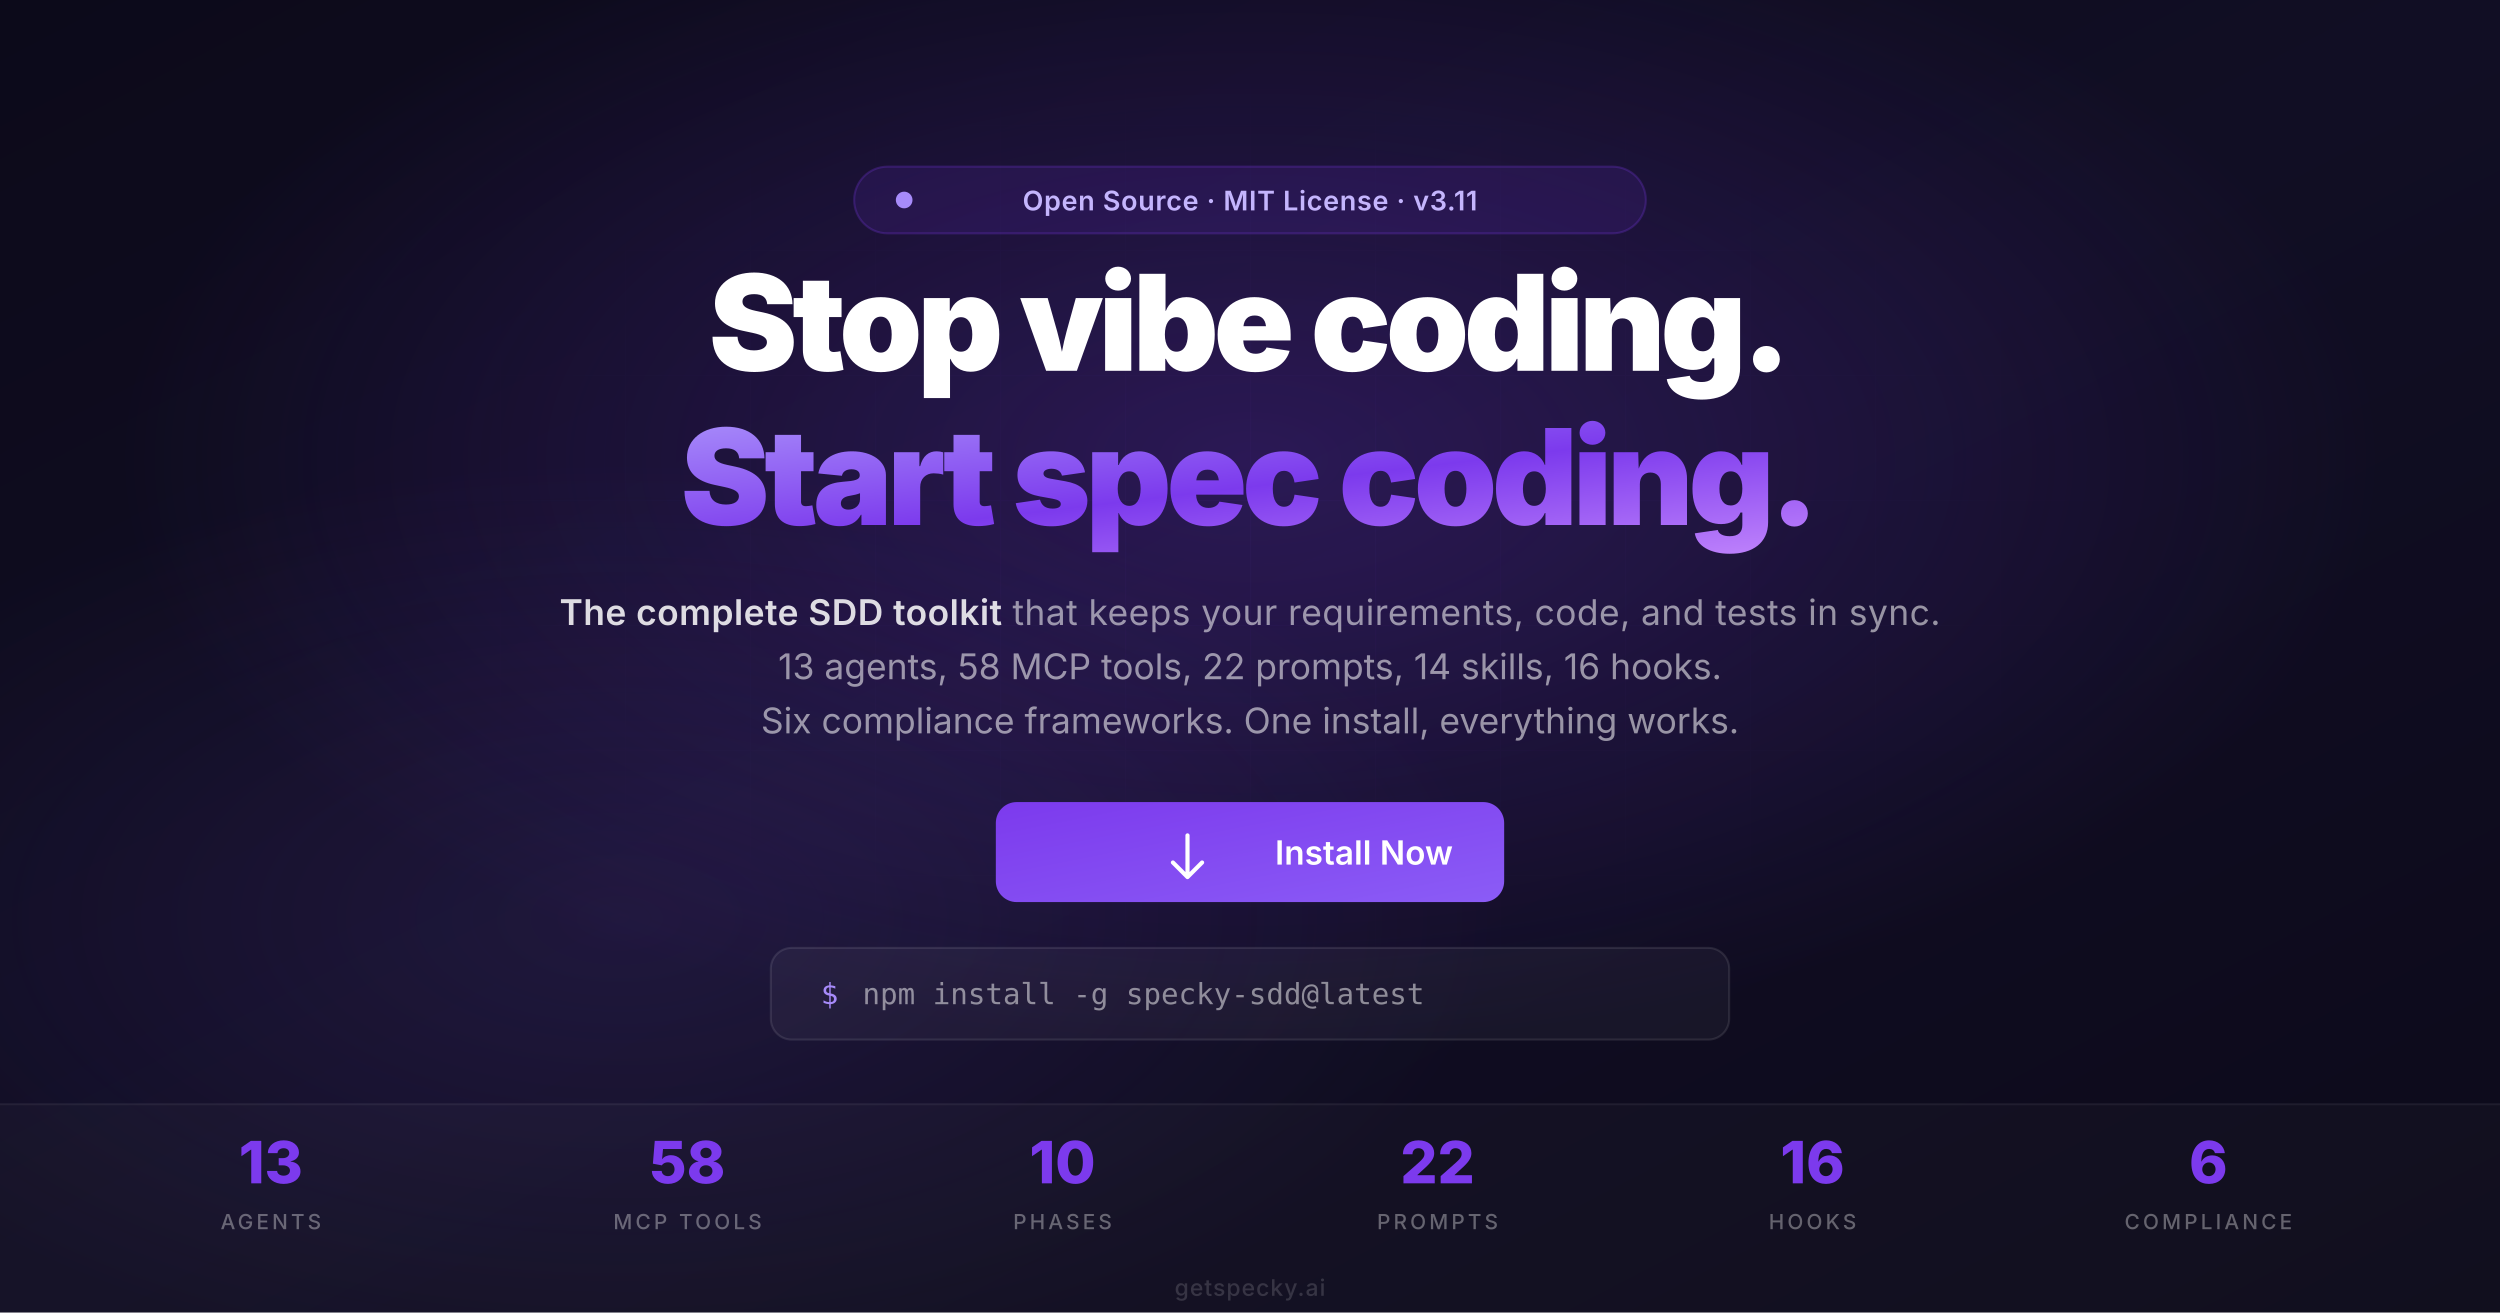
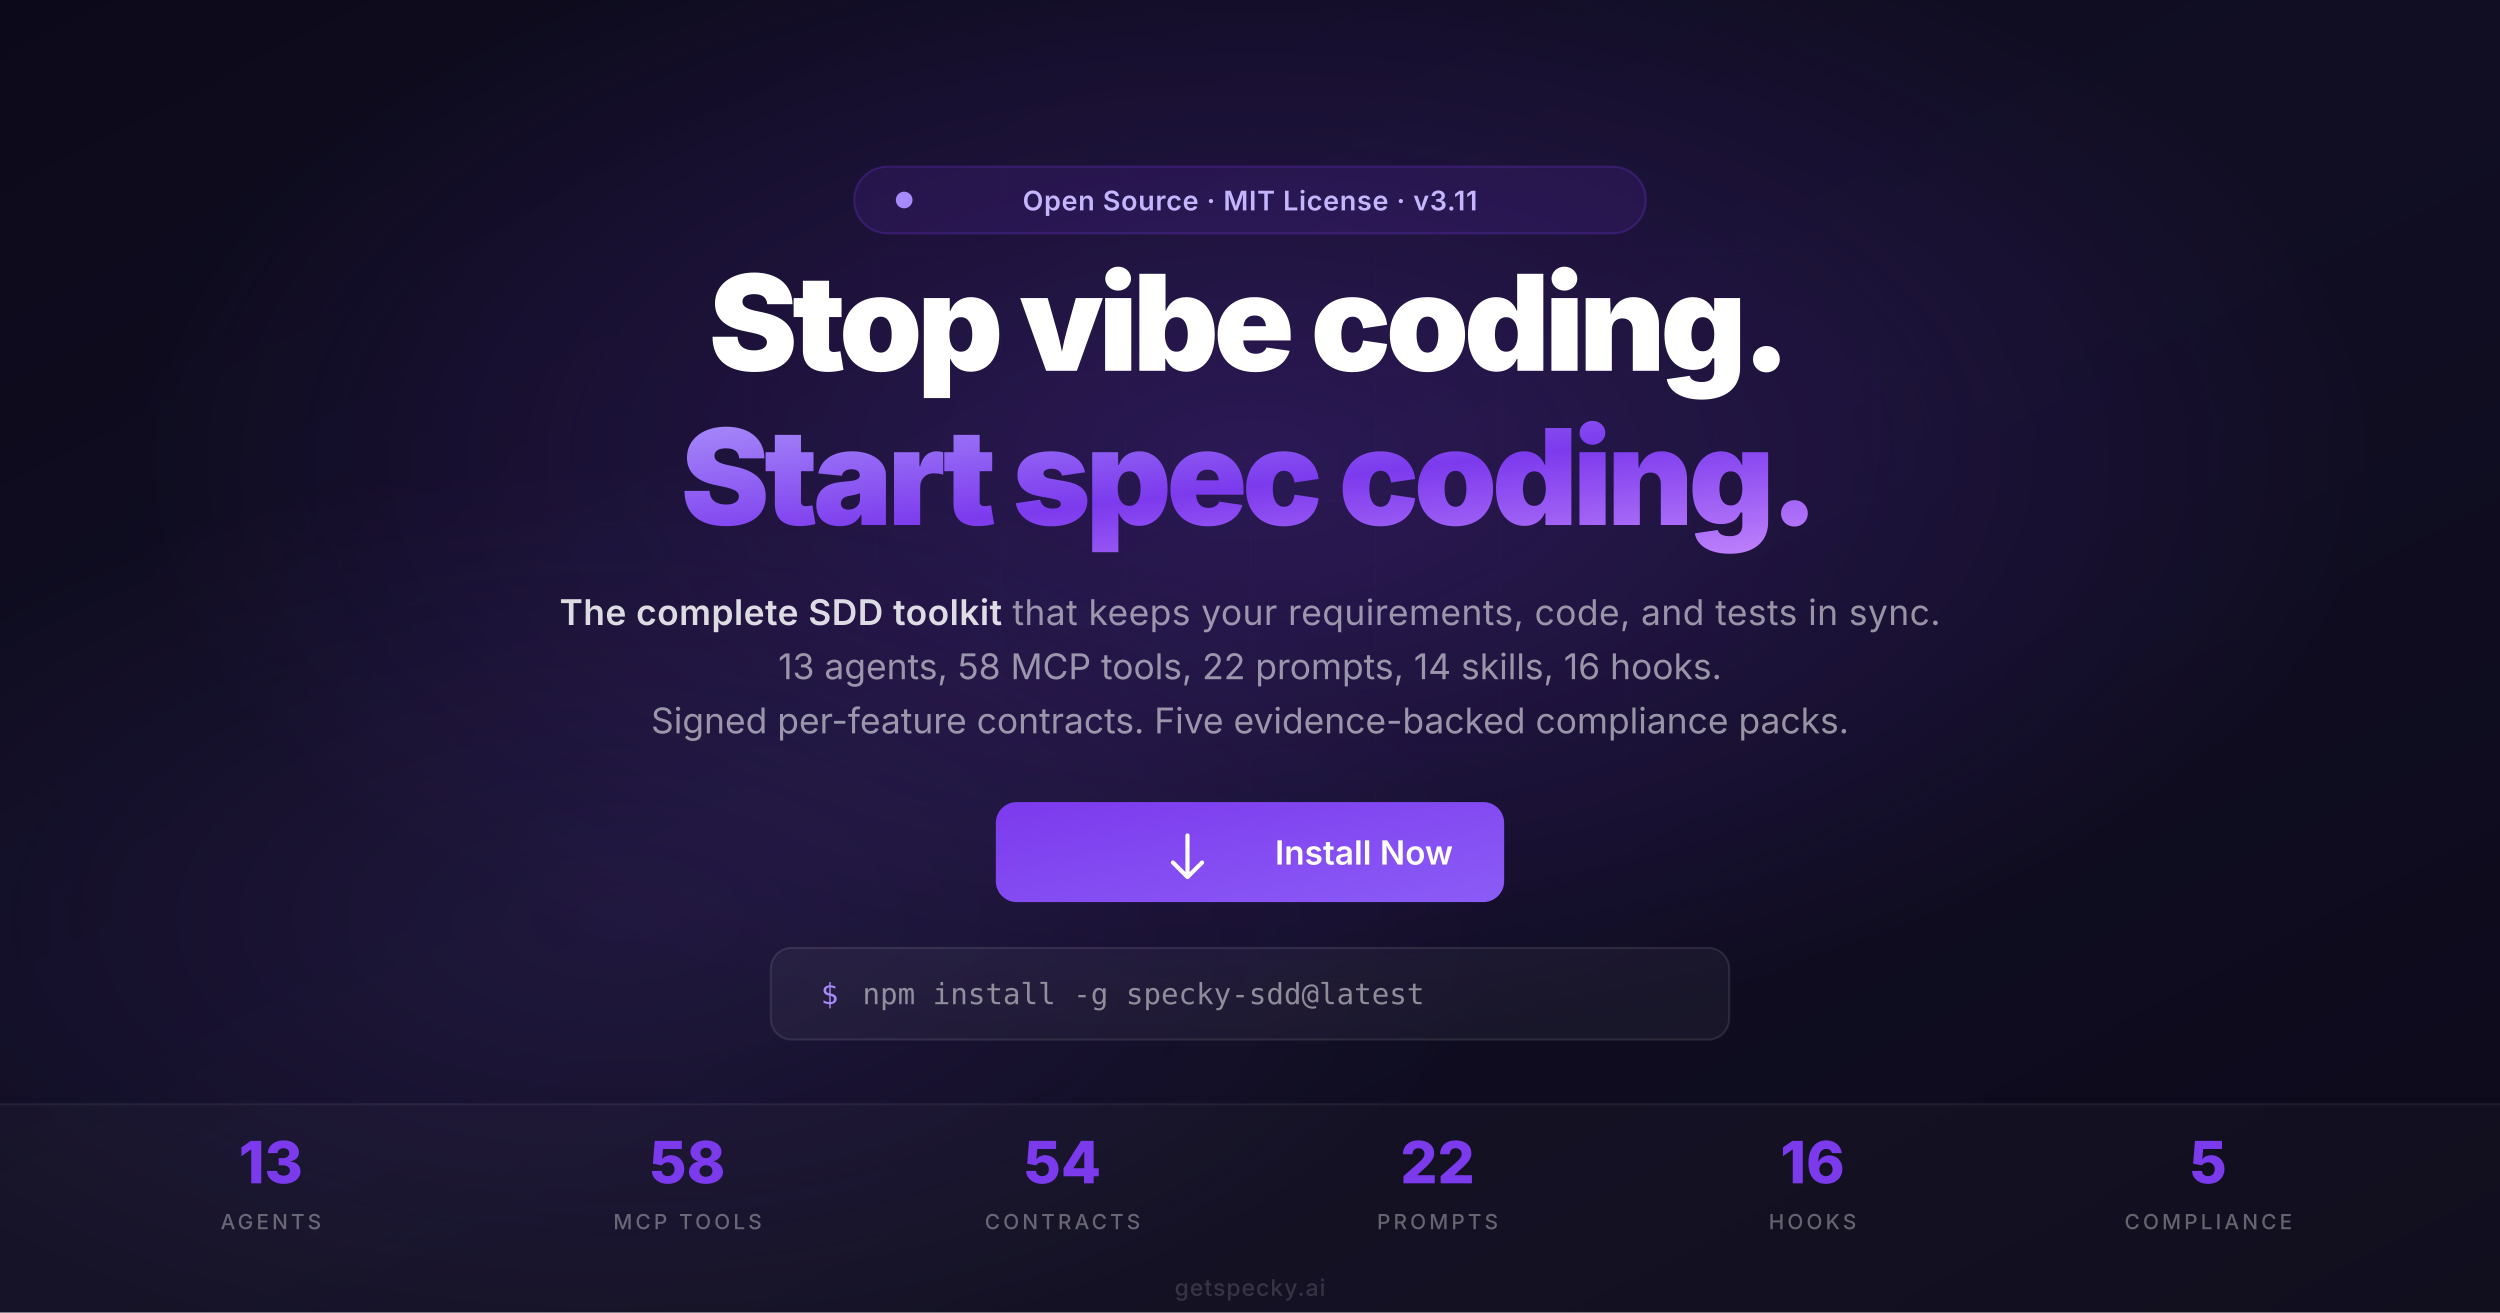
<svg xmlns="http://www.w3.org/2000/svg" viewBox="0 0 1200 630" width="1200" height="630">
  <defs>
    <linearGradient id="bg" x1="0" y1="0" x2="1" y2="1">
      <stop offset="0%" stop-color="#0c0a1a" />
      <stop offset="50%" stop-color="#110e24" />
      <stop offset="100%" stop-color="#0c0a1a" />
    </linearGradient>
    <radialGradient id="glow1" cx="50%" cy="35%" r="45%">
      <stop offset="0%" stop-color="#7c3aed" stop-opacity="0.25" />
      <stop offset="100%" stop-color="#7c3aed" stop-opacity="0" />
    </radialGradient>
    <radialGradient id="glow2" cx="25%" cy="70%" r="35%">
      <stop offset="0%" stop-color="#8b5cf6" stop-opacity="0.12" />
      <stop offset="100%" stop-color="#8b5cf6" stop-opacity="0" />
    </radialGradient>
    <linearGradient id="purpleText" x1="0" y1="0" x2="1" y2="1">
      <stop offset="0%" stop-color="#a78bfa" />
      <stop offset="50%" stop-color="#7c3aed" />
      <stop offset="100%" stop-color="#c084fc" />
    </linearGradient>
    <linearGradient id="btnGrad" x1="0" y1="0" x2="1" y2="1">
      <stop offset="0%" stop-color="#7c3aed" />
      <stop offset="100%" stop-color="#8b5cf6" />
    </linearGradient>
    <pattern id="grid" patternUnits="userSpaceOnUse" width="60" height="60">
      <path d="M 60 0 L 0 0 0 60" fill="none" stroke="#7c3aed" stroke-opacity="0.06" stroke-width="1" />
    </pattern>
    <mask id="gridMask">
      <radialGradient id="gridFade" cx="50%" cy="40%" r="50%">
        <stop offset="0%" stop-color="white" />
        <stop offset="70%" stop-color="black" />
      </radialGradient>
      <rect width="1200" height="630" fill="url(#gridFade)" />
    </mask>
  </defs>
  <rect width="1200" height="630" fill="url(#bg)" />
  <rect width="1200" height="630" fill="url(#grid)" mask="url(#gridMask)" opacity="0.6" />
  <rect width="1200" height="630" fill="url(#glow1)" />
  <rect width="1200" height="630" fill="url(#glow2)" />
  <rect x="410" y="80" width="380" height="32" rx="16" fill="#7c3aed" fill-opacity="0.12" stroke="#7c3aed" stroke-opacity="0.25" stroke-width="1" />
  <circle cx="434" cy="96" r="4" fill="#a78bfa" />
  <text x="600" y="101" text-anchor="middle" font-family="Inter, -apple-system, sans-serif" font-size="13" font-weight="600" fill="#c4b5fd" letter-spacing="0.3">Open Source · MIT License · v3.11</text>
  <text x="600" y="178" text-anchor="middle" font-family="Inter, -apple-system, sans-serif" font-size="64" font-weight="900" fill="#ffffff" letter-spacing="-2.5">Stop vibe coding.</text>
  <text x="600" y="252" text-anchor="middle" font-family="Inter, -apple-system, sans-serif" font-size="64" font-weight="900" fill="url(#purpleText)" letter-spacing="-2.5">Start spec coding.</text>
  <text x="600" y="300" text-anchor="middle" font-family="Inter, -apple-system, sans-serif" font-size="17" fill="rgba(255,255,255,0.55)" letter-spacing="0.2">
    <tspan font-weight="600" fill="rgba(255,255,255,0.85)">The complete SDD toolkit</tspan> that keeps your requirements, code, and tests in sync.
  </text>
  <text x="600" y="326" text-anchor="middle" font-family="Inter, -apple-system, sans-serif" font-size="17" fill="rgba(255,255,255,0.55)">13 agents, 58 MCP tools, 22 prompts, 14 skills, 16 hooks.</text>
-   <text x="600" y="352" text-anchor="middle" font-family="Inter, -apple-system, sans-serif" font-size="17" fill="rgba(255,255,255,0.55)">Six compliance frameworks. One install, everything works.</text>
+   <text x="600" y="352" text-anchor="middle" font-family="Inter, -apple-system, sans-serif" font-size="17" fill="rgba(255,255,255,0.55)">Signed per-feature contracts. Five evidence-backed compliance packs.</text>
  <rect x="478" y="385" width="244" height="48" rx="10" fill="url(#btnGrad)" />
  <path d="M570 401 L570 421 M563 414 L570 421 L577 414" fill="none" stroke="#fff" stroke-width="2" stroke-linecap="round" stroke-linejoin="round" />
  <text x="612" y="415" font-family="Inter, -apple-system, sans-serif" font-size="16" font-weight="600" fill="#ffffff">Install Now</text>
  <rect x="370" y="455" width="460" height="44" rx="10" fill="rgba(255,255,255,0.04)" stroke="rgba(255,255,255,0.1)" stroke-width="1" />
  <text x="394" y="482" font-family="SF Mono, Fira Code, monospace" font-size="14" fill="#a78bfa">$</text>
  <text x="414" y="482" font-family="SF Mono, Fira Code, monospace" font-size="14" fill="rgba(255,255,255,0.5)">npm install -g specky-sdd@latest</text>
  <rect x="0" y="530" width="1200" height="100" fill="rgba(255,255,255,0.02)" />
  <line x1="0" y1="530" x2="1200" y2="530" stroke="rgba(255,255,255,0.06)" stroke-width="1" />
  <g font-family="Inter, -apple-system, sans-serif" text-anchor="middle">
    <text x="130" y="568" font-size="28" font-weight="800" fill="#7c3aed">13</text>
    <text x="130" y="590" font-size="10" font-weight="500" fill="rgba(255,255,255,0.35)" letter-spacing="1.5" text-transform="uppercase">AGENTS</text>
    <text x="330" y="568" font-size="28" font-weight="800" fill="#7c3aed">58</text>
    <text x="330" y="590" font-size="10" font-weight="500" fill="rgba(255,255,255,0.35)" letter-spacing="1.5">MCP TOOLS</text>
-     <text x="510" y="568" font-size="28" font-weight="800" fill="#7c3aed">10</text>
-     <text x="510" y="590" font-size="10" font-weight="500" fill="rgba(255,255,255,0.35)" letter-spacing="1.5">PHASES</text>
+     <text x="510" y="568" font-size="28" font-weight="800" fill="#7c3aed">54</text>
+     <text x="510" y="590" font-size="10" font-weight="500" fill="rgba(255,255,255,0.35)" letter-spacing="1.5">CONTRACTS</text>
    <text x="690" y="568" font-size="28" font-weight="800" fill="#7c3aed">22</text>
    <text x="690" y="590" font-size="10" font-weight="500" fill="rgba(255,255,255,0.35)" letter-spacing="1.5">PROMPTS</text>
    <text x="870" y="568" font-size="28" font-weight="800" fill="#7c3aed">16</text>
    <text x="870" y="590" font-size="10" font-weight="500" fill="rgba(255,255,255,0.35)" letter-spacing="1.5">HOOKS</text>
-     <text x="1060" y="568" font-size="28" font-weight="800" fill="#7c3aed">6</text>
+     <text x="1060" y="568" font-size="28" font-weight="800" fill="#7c3aed">5</text>
    <text x="1060" y="590" font-size="10" font-weight="500" fill="rgba(255,255,255,0.35)" letter-spacing="1.5">COMPLIANCE</text>
  </g>
  <text x="600" y="622" text-anchor="middle" font-family="Inter, -apple-system, sans-serif" font-size="11" font-weight="500" fill="rgba(255,255,255,0.15)" letter-spacing="0.5">getspecky.ai</text>
</svg>
